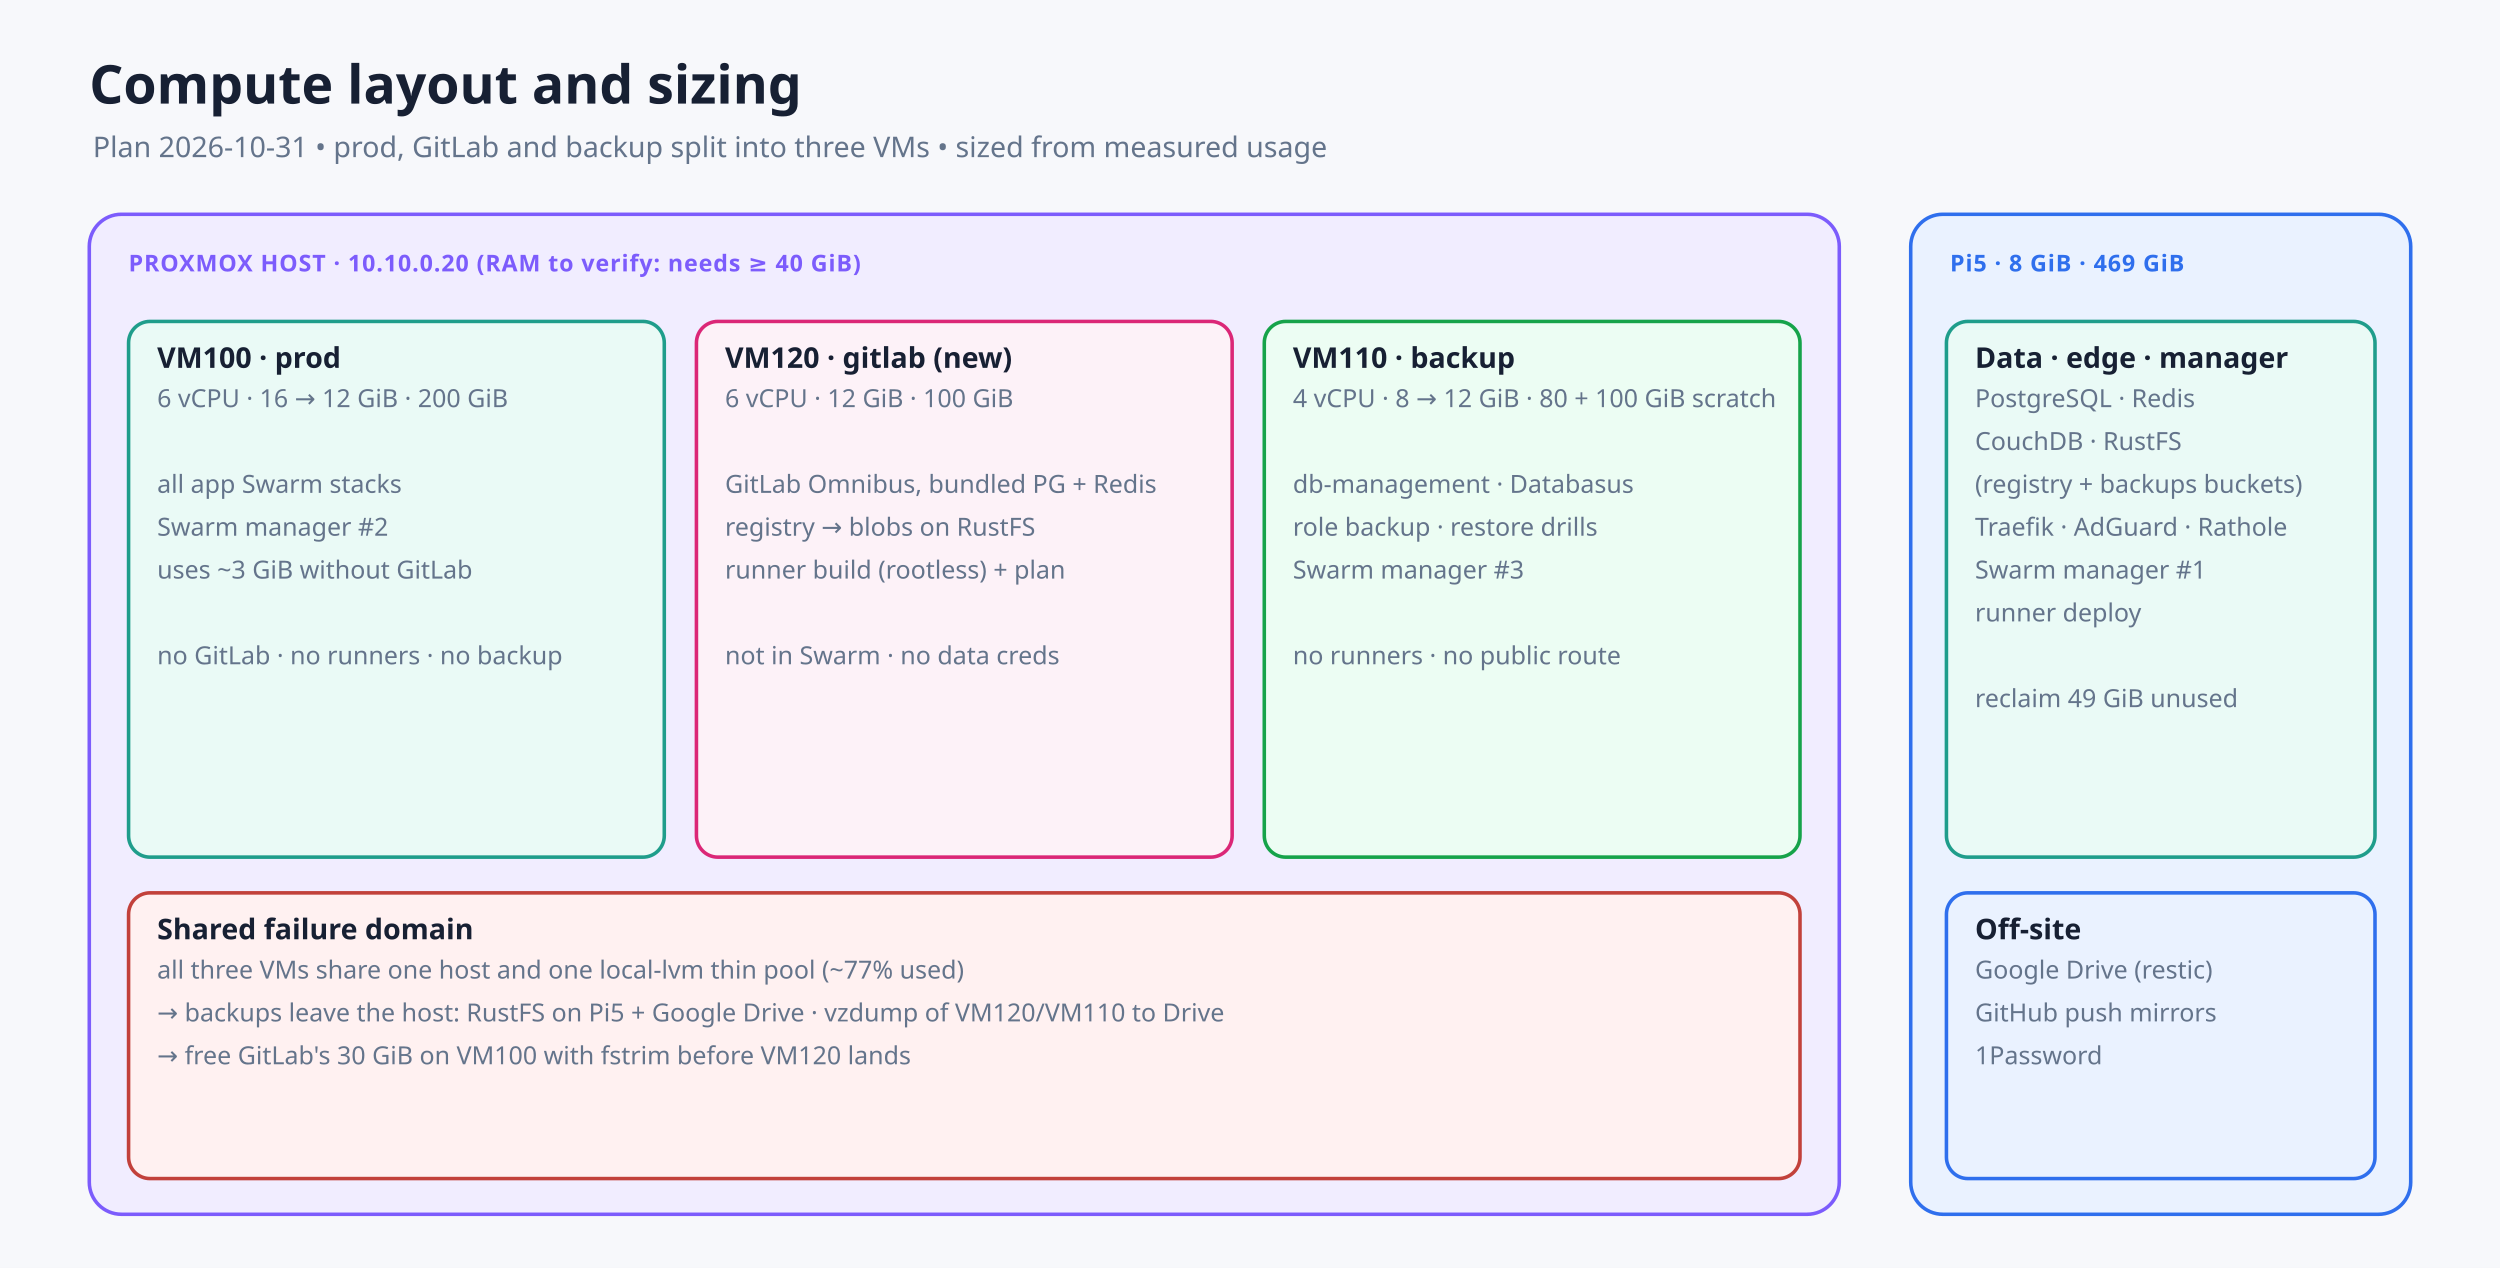
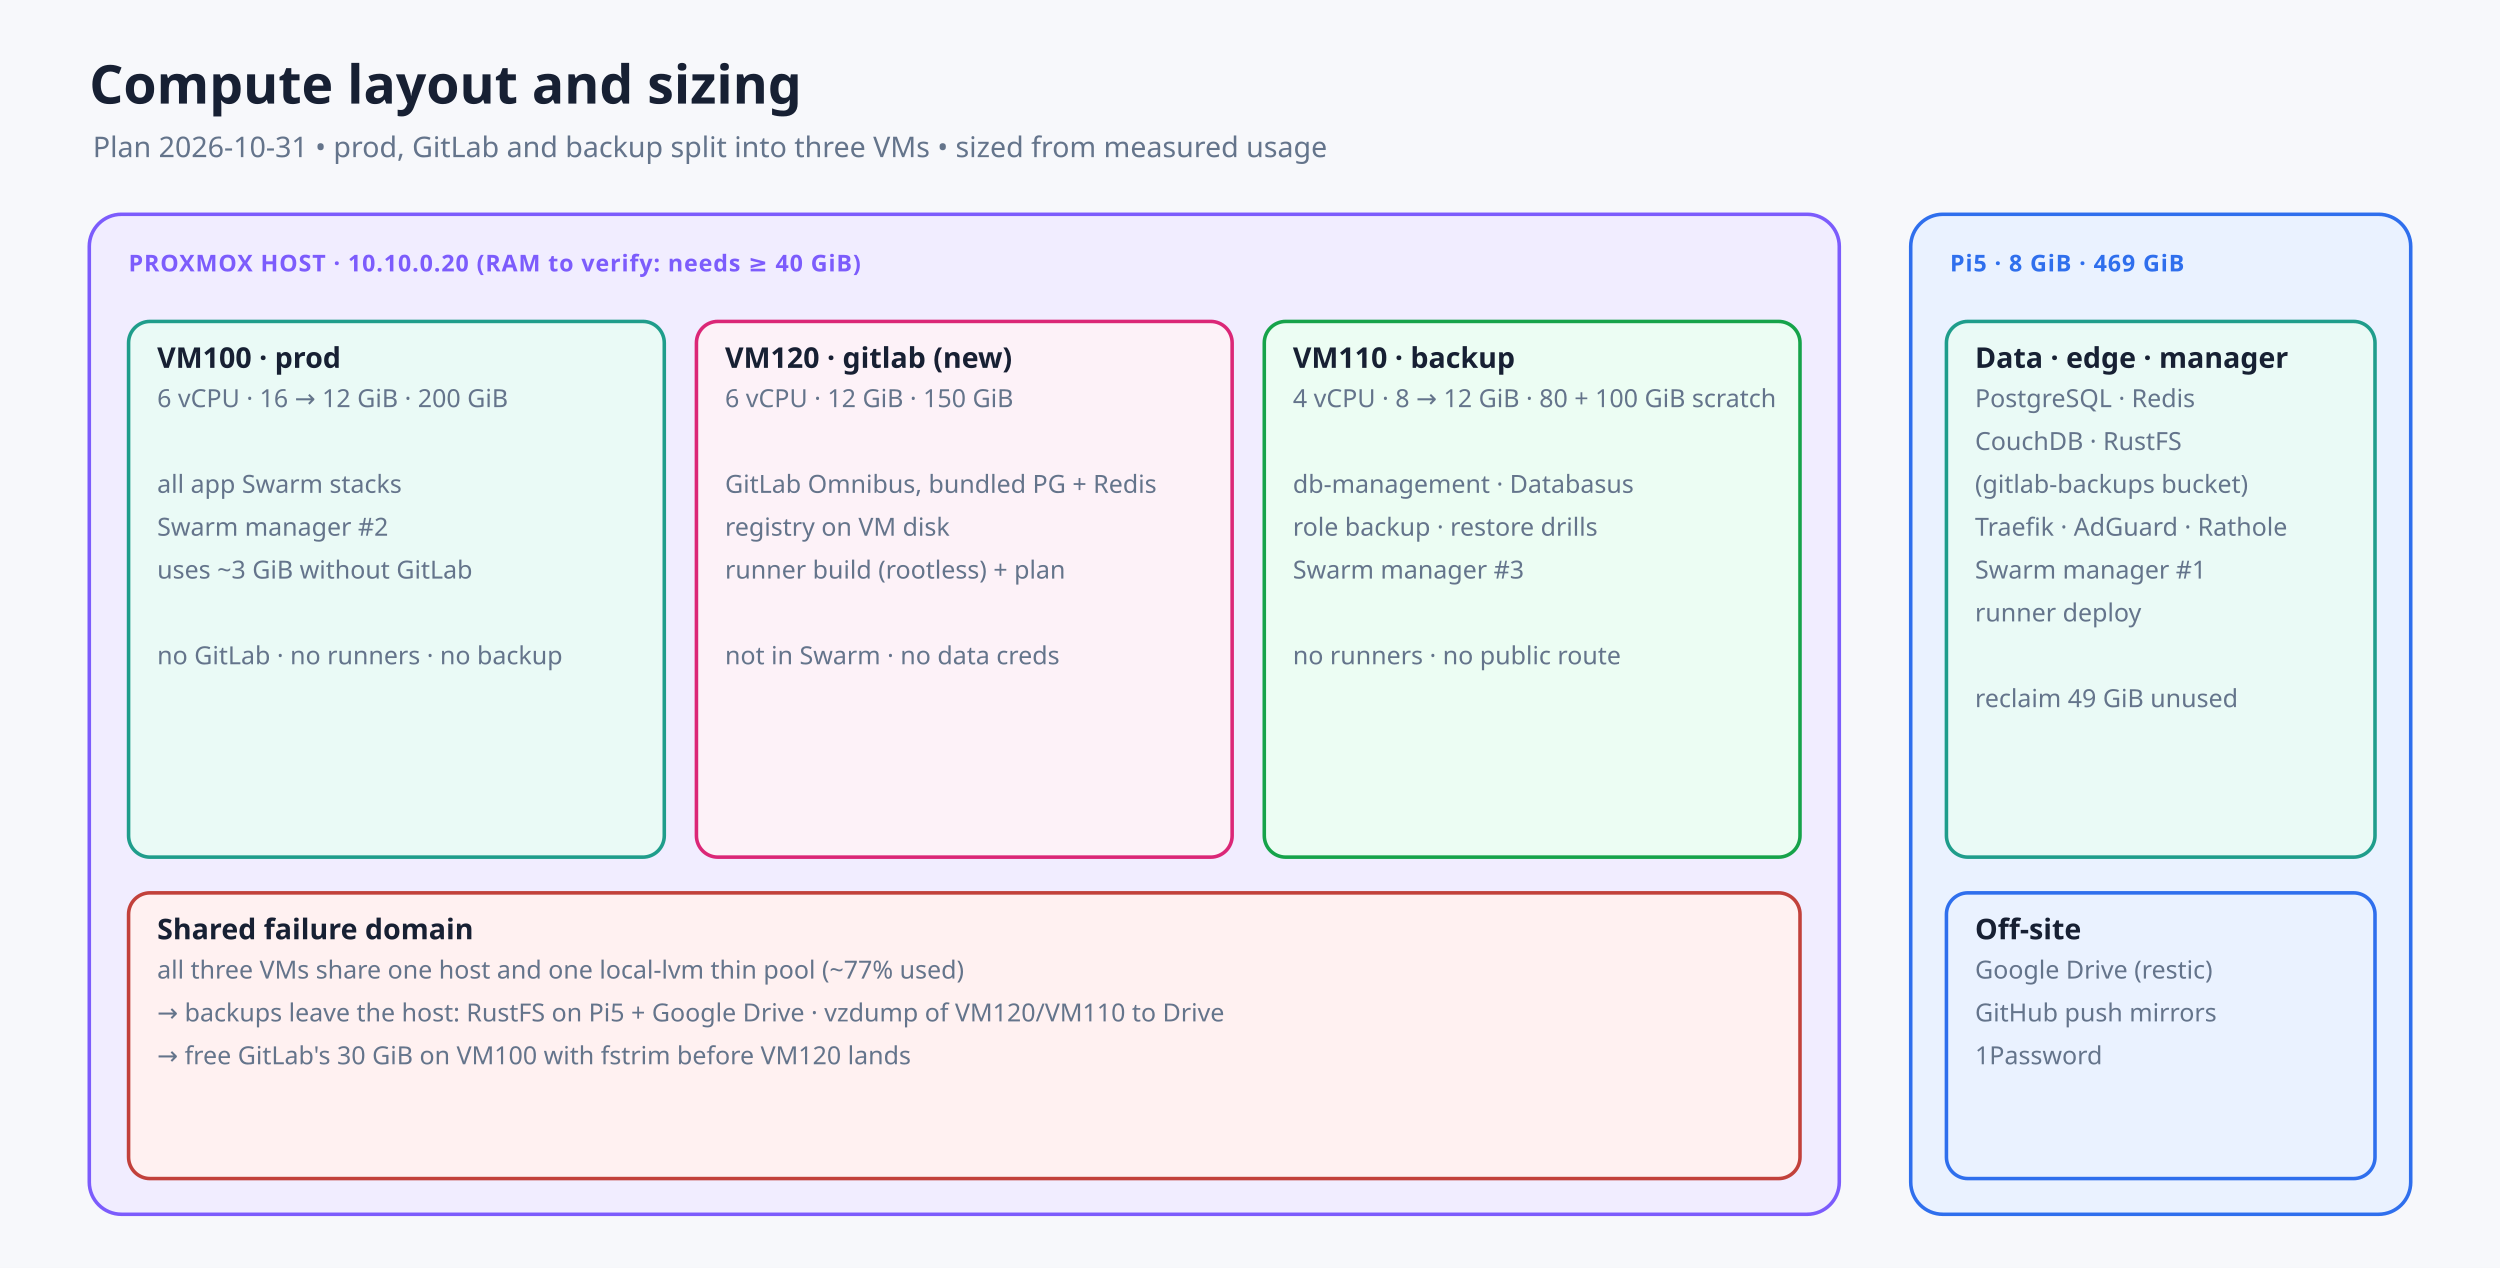
<svg xmlns="http://www.w3.org/2000/svg" width="1400" height="710" viewBox="0 0 1400 710" role="img" aria-labelledby="title desc">
  <defs>
    <marker id="a-blue" markerWidth="12" markerHeight="12" refX="10" refY="6" orient="auto" markerUnits="userSpaceOnUse">
      <path d="M0,0 L12,6 L0,12 Z" fill="#2f6fed" />
    </marker>
    <marker id="a-green" markerWidth="12" markerHeight="12" refX="10" refY="6" orient="auto" markerUnits="userSpaceOnUse">
      <path d="M0,0 L12,6 L0,12 Z" fill="#1f9d8b" />
    </marker>
    <marker id="a-ok" markerWidth="12" markerHeight="12" refX="10" refY="6" orient="auto" markerUnits="userSpaceOnUse">
      <path d="M0,0 L12,6 L0,12 Z" fill="#16a34a" />
    </marker>
    <marker id="a-red" markerWidth="12" markerHeight="12" refX="10" refY="6" orient="auto" markerUnits="userSpaceOnUse">
      <path d="M0,0 L12,6 L0,12 Z" fill="#c2413b" />
    </marker>
    <marker id="a-purple" markerWidth="12" markerHeight="12" refX="10" refY="6" orient="auto" markerUnits="userSpaceOnUse">
      <path d="M0,0 L12,6 L0,12 Z" fill="#7c5cfc" />
    </marker>
    <marker id="a-pink" markerWidth="12" markerHeight="12" refX="10" refY="6" orient="auto" markerUnits="userSpaceOnUse">
      <path d="M0,0 L12,6 L0,12 Z" fill="#db2777" />
    </marker>
    <marker id="a-muted" markerWidth="12" markerHeight="12" refX="10" refY="6" orient="auto" markerUnits="userSpaceOnUse">
      <path d="M0,0 L12,6 L0,12 Z" fill="#7b8798" />
    </marker>
    <style>
.bg{fill:#f7f8fb}.ink{fill:#172033}.muted{fill:#64748b}.white{fill:#fff}
.small{font:14px sans-serif}.tiny{font:12.5px sans-serif}.body{font:16px sans-serif}.bold{font:700 16px sans-serif}
.head{font:700 21px sans-serif}.title{font:700 30px sans-serif}.pill{font:700 13px sans-serif;letter-spacing:.5px}
.card{stroke-width:2}.edge{fill:#eaf2ff;stroke:#2f6fed}.data{fill:#eafaf6;stroke:#1f9d8b}
.compute{fill:#f1edff;stroke:#7c5cfc}.host{fill:#fff;stroke:#b8c2d1}.note{fill:#fff7e8;stroke:#d97706}
.retired{fill:#fff1f1;stroke:#c2413b}.ops{fill:#ecfdf3;stroke:#16a34a}.ctrl{fill:#fdf2f8;stroke:#db2777}
.flow{fill:none;stroke:#2f6fed;stroke-width:3.5;marker-end:url(#a-blue)}
.dflow{fill:none;stroke:#1f9d8b;stroke-width:3.5;marker-end:url(#a-green)}
.gflow{fill:none;stroke:#16a34a;stroke-width:3.5;marker-end:url(#a-ok)}
.rflow{fill:none;stroke:#c2413b;stroke-width:3;stroke-dasharray:8 7;marker-end:url(#a-red)}
.pflow{fill:none;stroke:#7c5cfc;stroke-width:3.5;marker-end:url(#a-purple)}
.kflow{fill:none;stroke:#db2777;stroke-width:3.5;marker-end:url(#a-pink)}
.dashed{fill:none;stroke:#7b8798;stroke-width:3;stroke-dasharray:9 8;marker-end:url(#a-muted)}
</style>
  </defs>
  <rect class="bg" width="1400" height="710" />
  <text class="title ink" x="50" y="58">Compute layout and sizing</text>
  <text class="body muted" x="52" y="88">Plan 2026-10-31 • prod, GitLab and backup split into three VMs • sized from measured usage</text>
  <rect class="compute card" x="50" y="120" width="980" height="560" rx="18" />
  <text class="pill" x="72" y="152" fill="#7c5cfc">PROXMOX HOST · 10.10.0.20 (RAM to verify: needs ≥ 40 GiB)</text>
  <rect class="data card" x="72" y="180" width="300" height="300" rx="12" />
  <text class="bold ink" x="88" y="206">VM100 · prod</text>
  <text class="small muted" x="88" y="228">6 vCPU · 16 → 12 GiB · 200 GiB</text>
  <text class="small muted" x="88" y="252" />
  <text class="small muted" x="88" y="276">all app Swarm stacks</text>
  <text class="small muted" x="88" y="300">Swarm manager #2</text>
  <text class="small muted" x="88" y="324">uses ~3 GiB without GitLab</text>
  <text class="small muted" x="88" y="348" />
  <text class="small muted" x="88" y="372">no GitLab · no runners · no backup</text>
  <rect class="ctrl card" x="390" y="180" width="300" height="300" rx="12" />
  <text class="bold ink" x="406" y="206">VM120 · gitlab (new)</text>
-   <text class="small muted" x="406" y="228">6 vCPU · 12 GiB · 100 GiB</text>
+   <text class="small muted" x="406" y="228">6 vCPU · 12 GiB · 150 GiB</text>
  <text class="small muted" x="406" y="252" />
  <text class="small muted" x="406" y="276">GitLab Omnibus, bundled PG + Redis</text>
-   <text class="small muted" x="406" y="300">registry → blobs on RustFS</text>
+   <text class="small muted" x="406" y="300">registry on VM disk</text>
  <text class="small muted" x="406" y="324">runner build (rootless) + plan</text>
  <text class="small muted" x="406" y="348" />
  <text class="small muted" x="406" y="372">not in Swarm · no data creds</text>
  <rect class="ops card" x="708" y="180" width="300" height="300" rx="12" />
  <text class="bold ink" x="724" y="206">VM110 · backup</text>
  <text class="small muted" x="724" y="228">4 vCPU · 8 → 12 GiB · 80 + 100 GiB scratch</text>
  <text class="small muted" x="724" y="252" />
  <text class="small muted" x="724" y="276">db-management · Databasus</text>
  <text class="small muted" x="724" y="300">role backup · restore drills</text>
  <text class="small muted" x="724" y="324">Swarm manager #3</text>
  <text class="small muted" x="724" y="348" />
  <text class="small muted" x="724" y="372">no runners · no public route</text>
  <rect class="retired card" x="72" y="500" width="936" height="160" rx="12" />
  <text class="bold ink" x="88" y="526">Shared failure domain</text>
  <text class="small muted" x="88" y="548">all three VMs share one host and one local-lvm thin pool (~77% used)</text>
  <text class="small muted" x="88" y="572">→ backups leave the host: RustFS on Pi5 + Google Drive · vzdump of VM120/VM110 to Drive</text>
  <text class="small muted" x="88" y="596">→ free GitLab's 30 GiB on VM100 with fstrim before VM120 lands</text>
  <rect class="edge card" x="1070" y="120" width="280" height="560" rx="18" />
  <text class="pill" x="1092" y="152" fill="#2f6fed">Pi5 · 8 GiB · 469 GiB</text>
  <rect class="data card" x="1090" y="180" width="240" height="300" rx="12" />
  <text class="bold ink" x="1106" y="206">Data · edge · manager</text>
  <text class="small muted" x="1106" y="228">PostgreSQL · Redis</text>
  <text class="small muted" x="1106" y="252">CouchDB · RustFS</text>
-   <text class="small muted" x="1106" y="276">  (registry + backups buckets)</text>
+   <text class="small muted" x="1106" y="276">  (gitlab-backups bucket)</text>
  <text class="small muted" x="1106" y="300">Traefik · AdGuard · Rathole</text>
  <text class="small muted" x="1106" y="324">Swarm manager #1</text>
  <text class="small muted" x="1106" y="348">runner deploy</text>
  <text class="small muted" x="1106" y="372" />
  <text class="small muted" x="1106" y="396">reclaim 49 GiB unused</text>
  <rect class="edge card" x="1090" y="500" width="240" height="160" rx="12" />
  <text class="bold ink" x="1106" y="526">Off-site</text>
  <text class="small muted" x="1106" y="548">Google Drive (restic)</text>
  <text class="small muted" x="1106" y="572">GitHub push mirrors</text>
  <text class="small muted" x="1106" y="596">1Password</text>
</svg>
